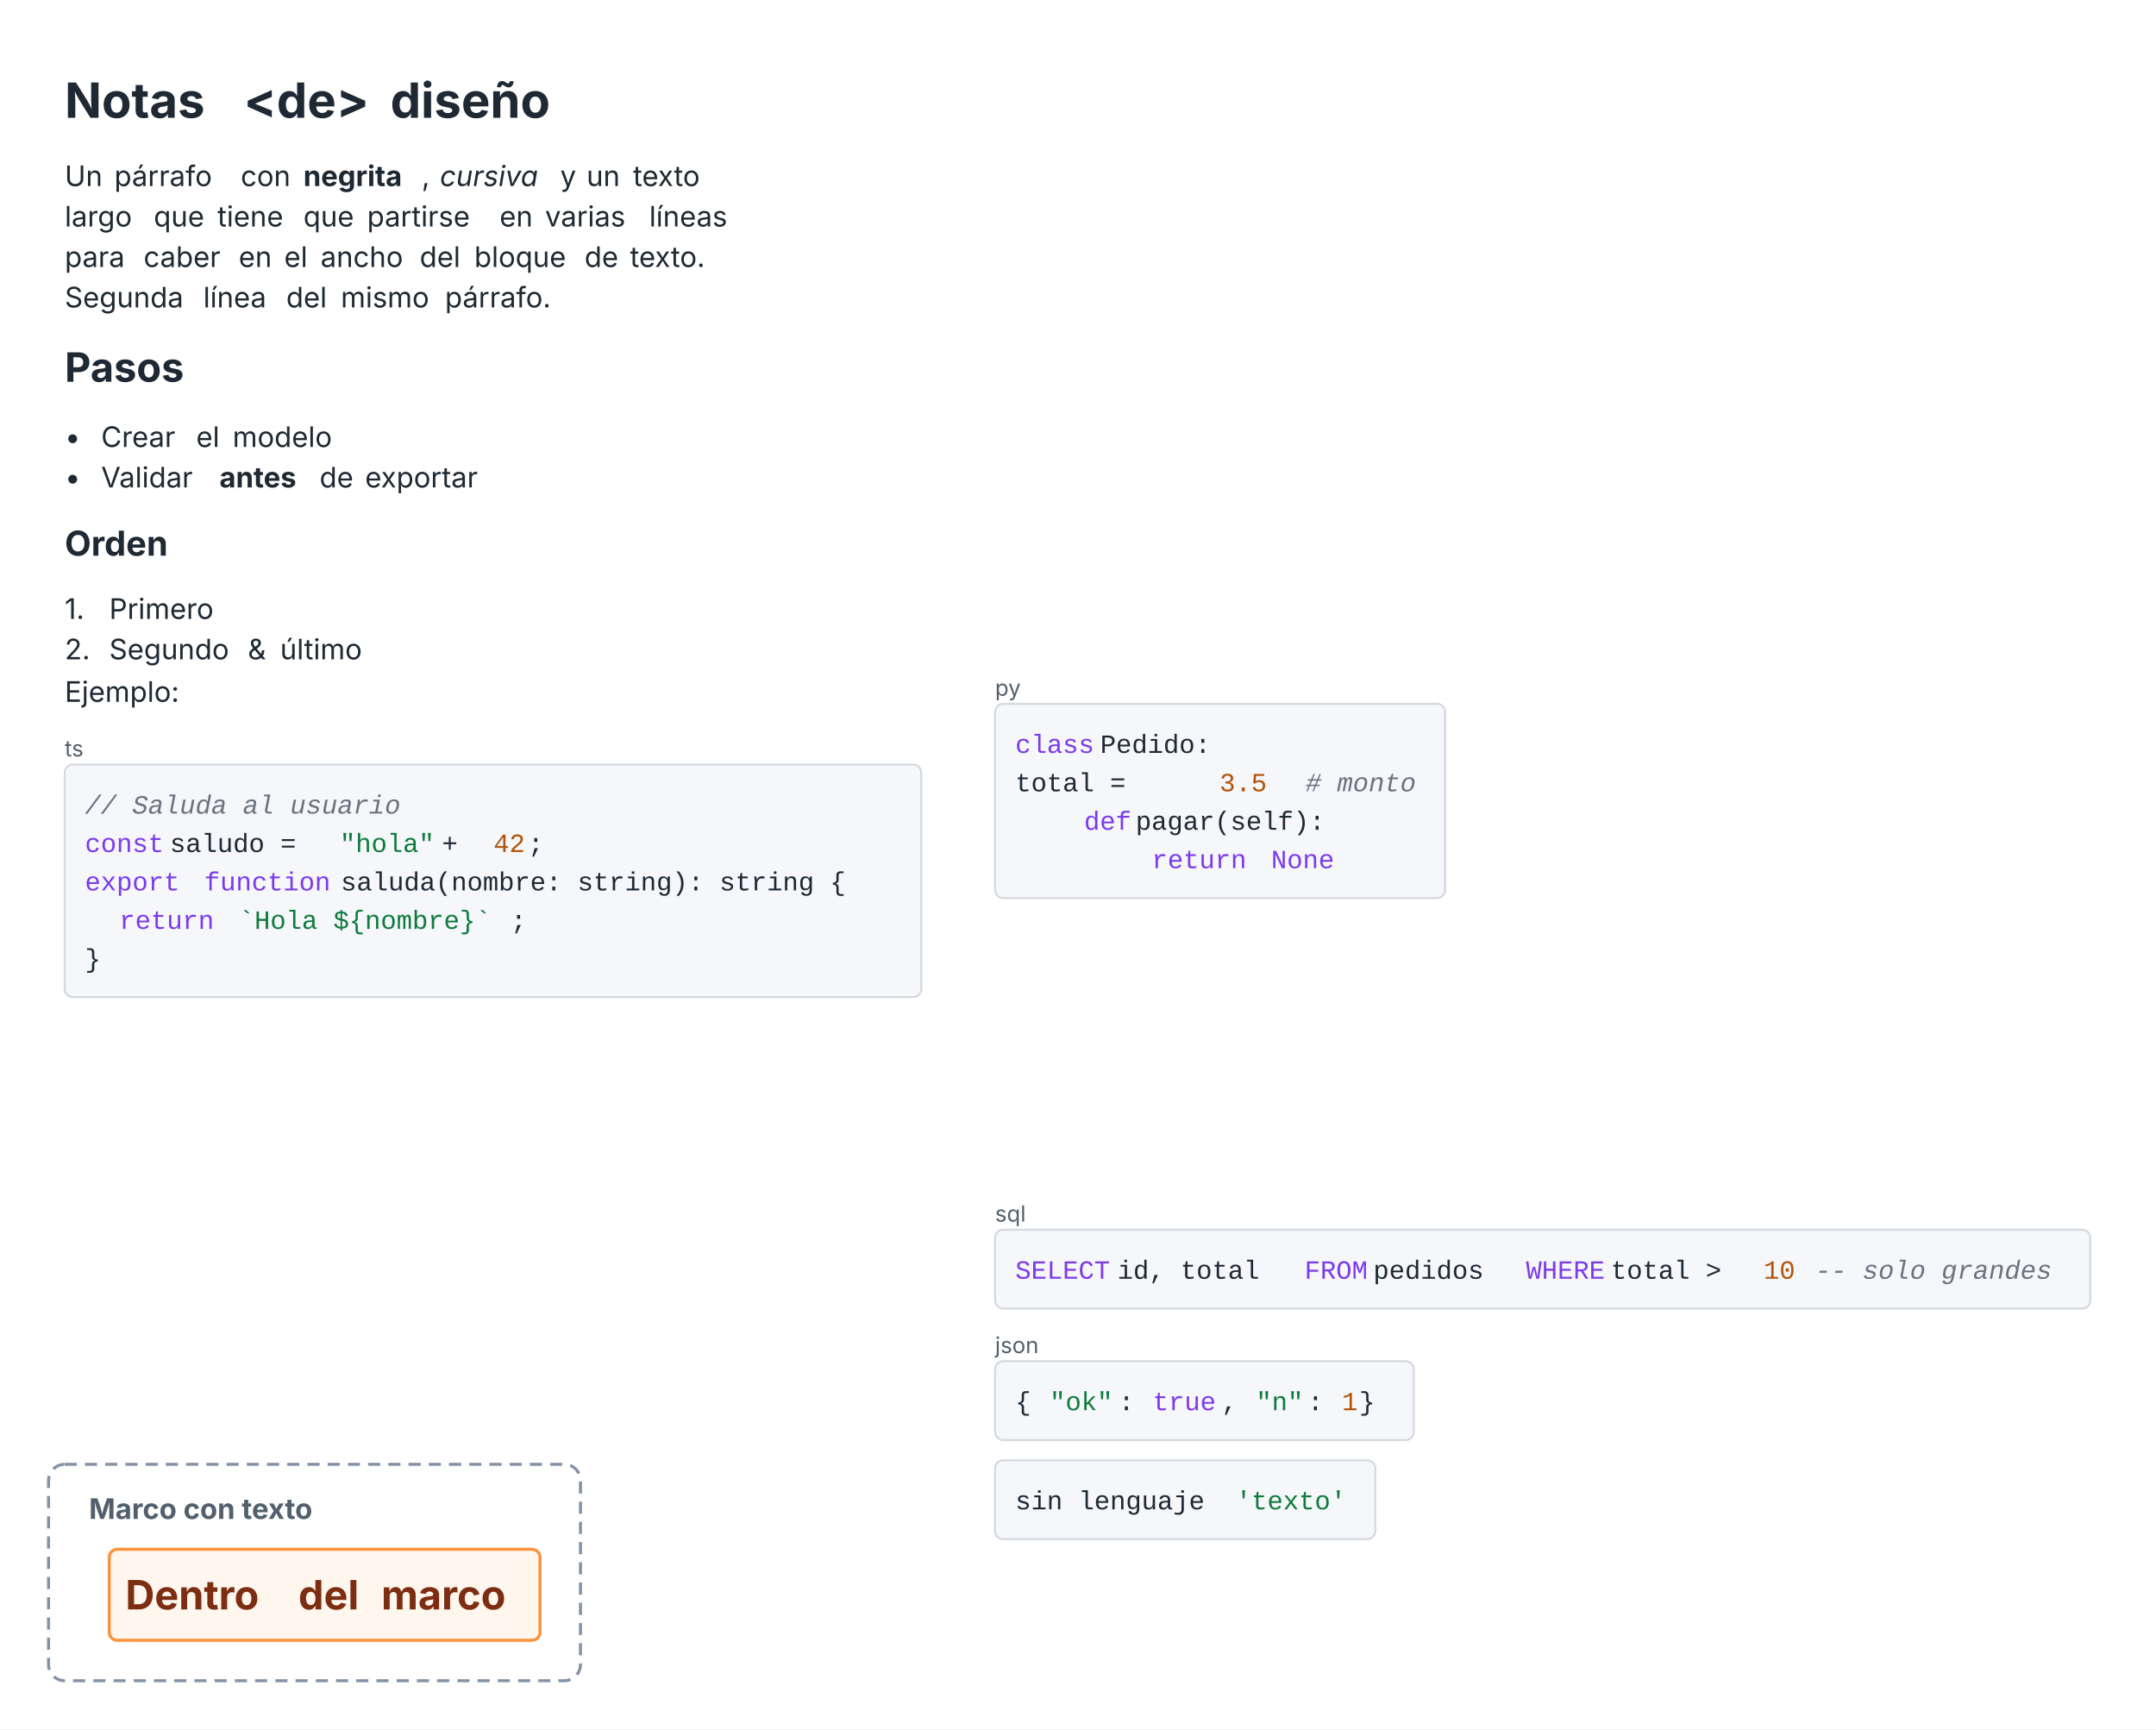
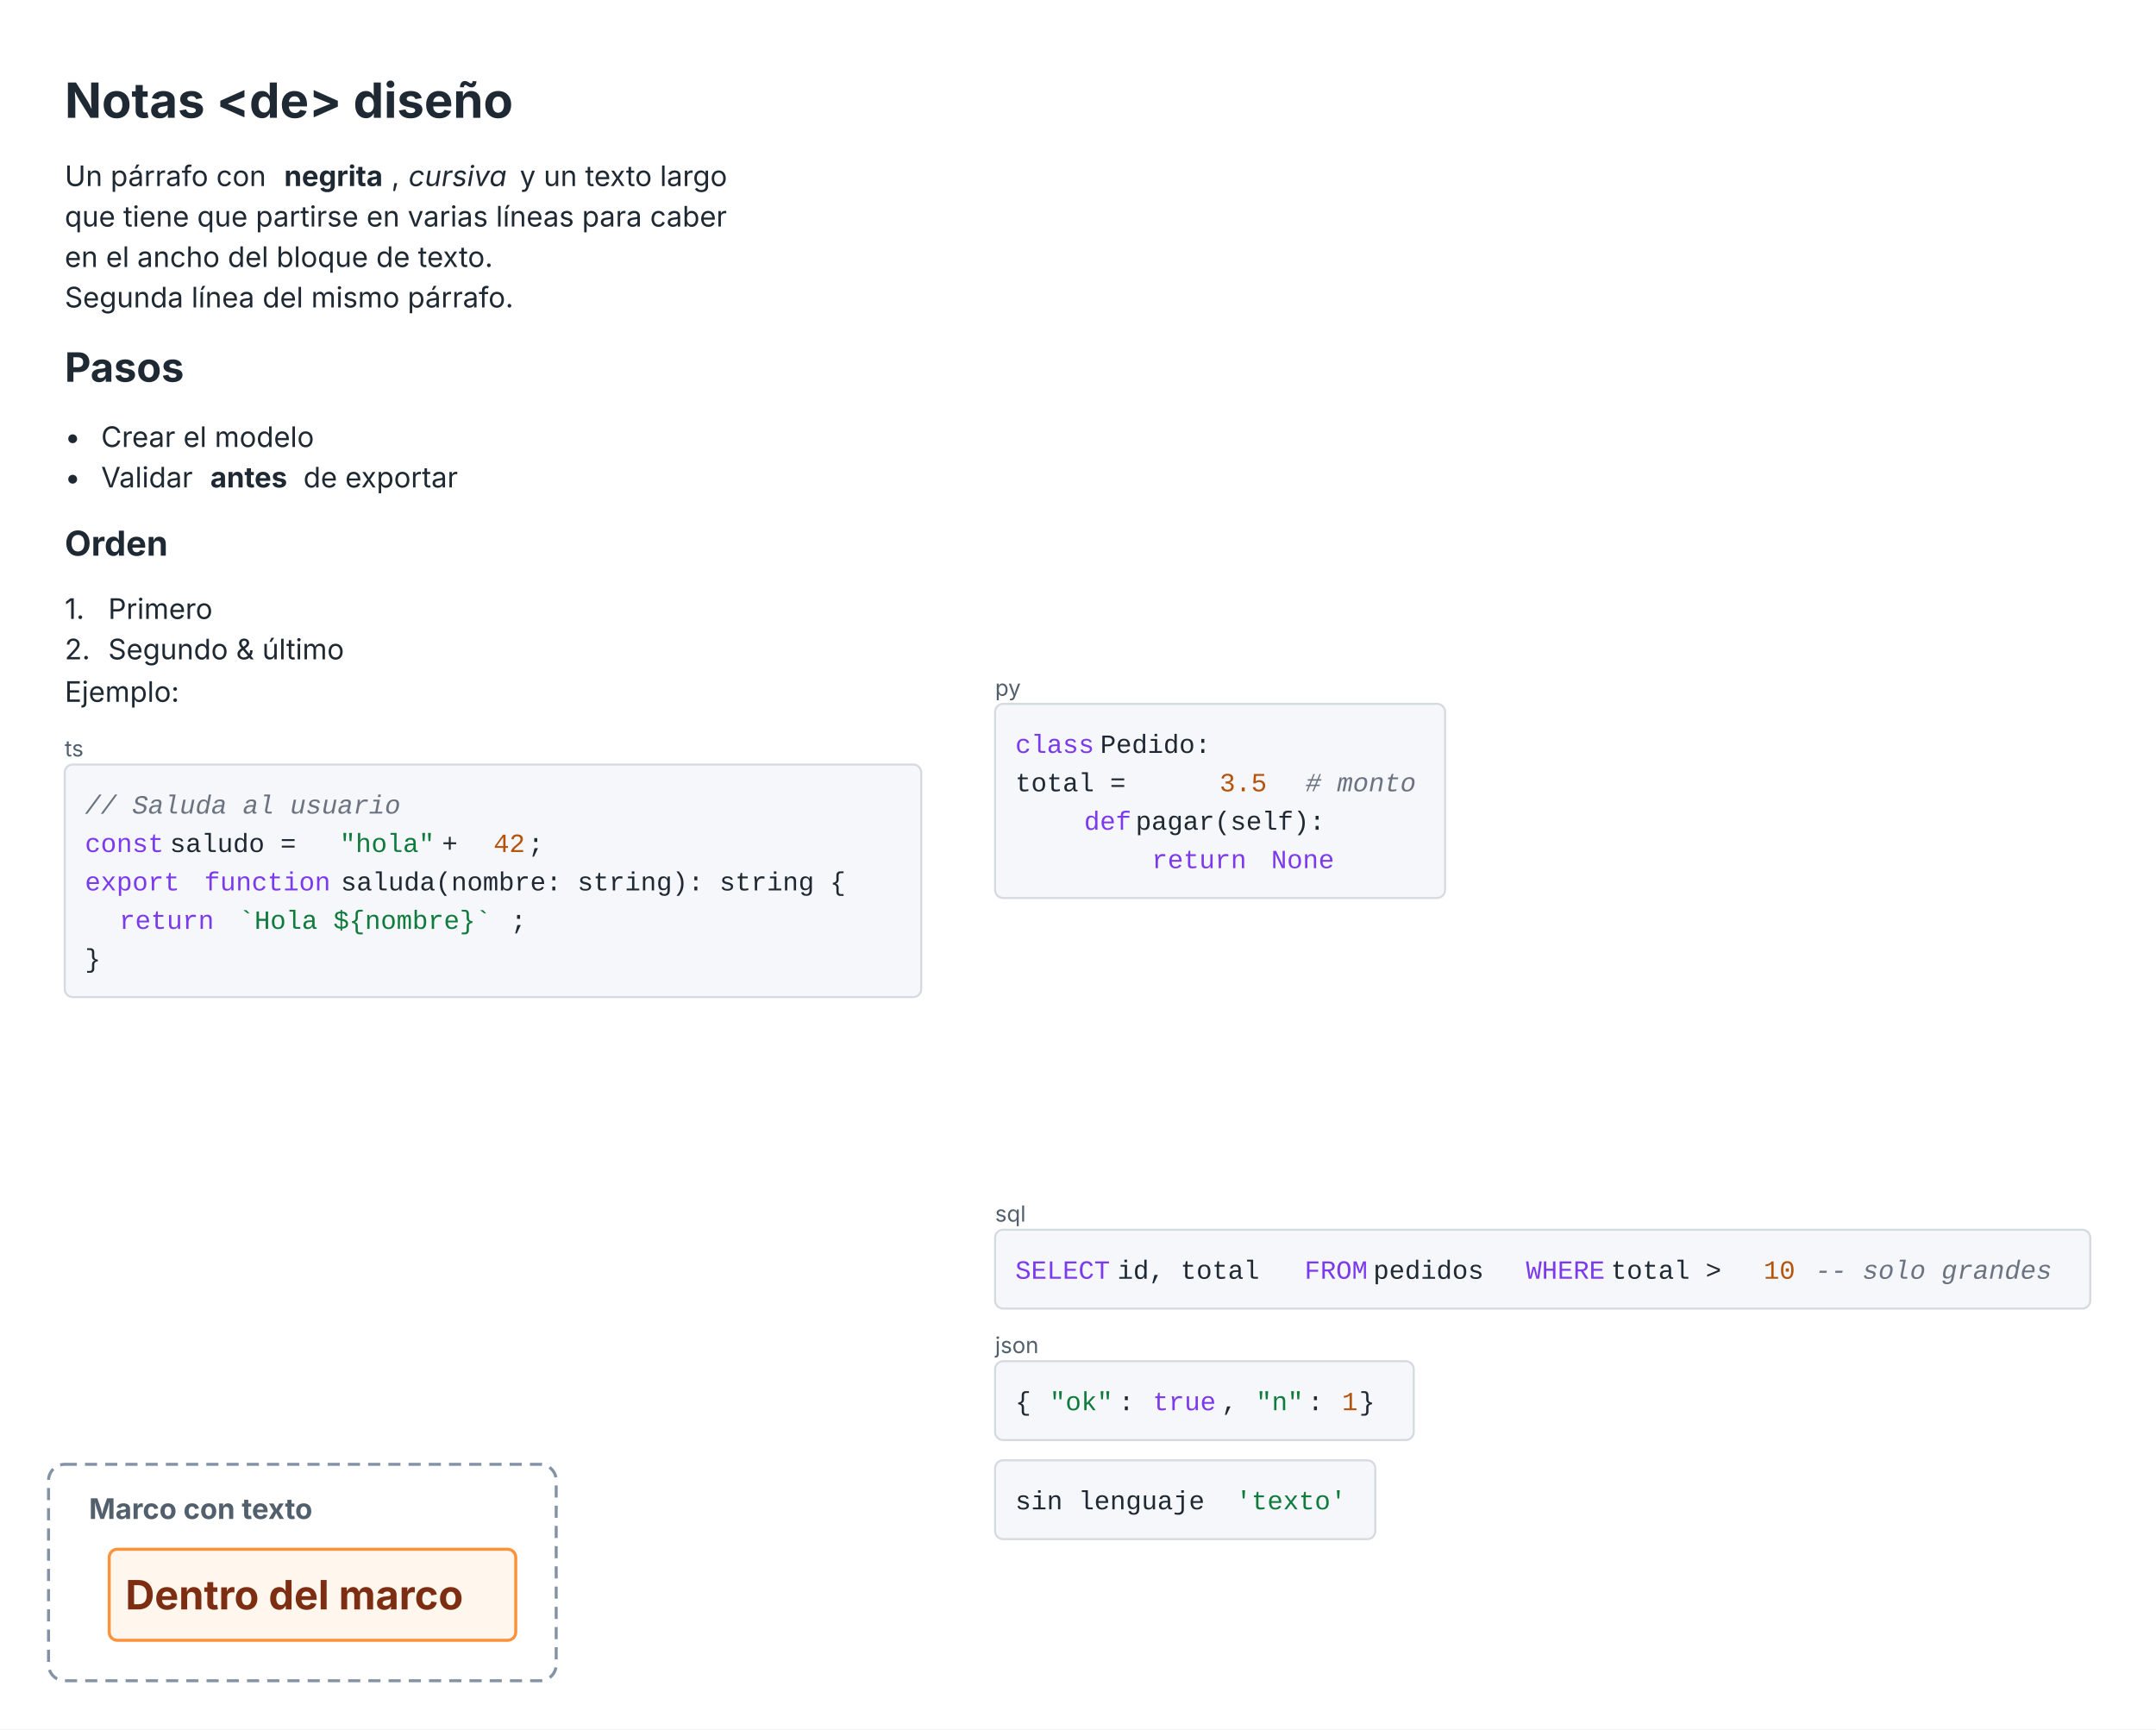
<svg xmlns="http://www.w3.org/2000/svg" width="1066" height="855" viewBox="36 36 1066 855">
  <rect x="36" y="36" width="1066" height="855" fill="#ffffff" />
  <g font-family="Inter, 'Helvetica Neue', Arial, sans-serif">
    <g data-id="marco" transform="translate(60 760)">
-       <rect x="0" y="0" width="263" height="107" rx="8" fill="none" stroke="#8492a6" stroke-width="1.5" stroke-dasharray="6 4" />
+       <rect x="0" y="0" width="251" height="107" rx="8" fill="none" stroke="#8492a6" stroke-width="1.5" stroke-dasharray="6 4" />
      <text x="20" y="27" font-size="14" fill="#52606d" font-weight="bold">Marco con texto</text>
    </g>
    <g data-id="codigo" transform="translate(60 360)">
      <rect x="8" y="54" width="423.5" height="115" rx="4" fill="#f5f7fa" stroke="#d5d9e0" stroke-width="1" />
-       <text x="8" y="23" font-size="14" fill="#1f2933">Ejemplo:</text>
-       <text x="8" y="50" font-size="11" fill="#52606d">ts</text>
-       <text x="18" y="78.25" font-size="13" fill="#6b7280" font-family="'JetBrains Mono', Consolas, 'Courier New', monospace" font-style="italic">// Saluda al usuario</text>
-       <text x="18" y="97.25" font-size="13" fill="#7c3aed" font-family="'JetBrains Mono', Consolas, 'Courier New', monospace">const</text>
-       <text x="60" y="97.25" font-size="13" fill="#1f2933" font-family="'JetBrains Mono', Consolas, 'Courier New', monospace"> saludo = </text>
-       <text x="144" y="97.25" font-size="13" fill="#0f7b3c" font-family="'JetBrains Mono', Consolas, 'Courier New', monospace">"hola"</text>
-       <text x="194.5" y="97.25" font-size="13" fill="#1f2933" font-family="'JetBrains Mono', Consolas, 'Courier New', monospace"> + </text>
-       <text x="220" y="97.25" font-size="13" fill="#b45309" font-family="'JetBrains Mono', Consolas, 'Courier New', monospace">42</text>
-       <text x="237" y="97.25" font-size="13" fill="#1f2933" font-family="'JetBrains Mono', Consolas, 'Courier New', monospace">;</text>
-       <text x="18" y="116.25" font-size="13" fill="#7c3aed" font-family="'JetBrains Mono', Consolas, 'Courier New', monospace">export</text>
-       <text x="68.5" y="116.25" font-size="13" fill="#1f2933" font-family="'JetBrains Mono', Consolas, 'Courier New', monospace"> </text>
-       <text x="77" y="116.25" font-size="13" fill="#7c3aed" font-family="'JetBrains Mono', Consolas, 'Courier New', monospace">function</text>
-       <text x="144.5" y="116.25" font-size="13" fill="#1f2933" font-family="'JetBrains Mono', Consolas, 'Courier New', monospace"> saluda(nombre: string): string {</text>
-       <text x="18" y="135.25" font-size="13" fill="#1f2933" font-family="'JetBrains Mono', Consolas, 'Courier New', monospace">  </text>
-       <text x="35" y="135.25" font-size="13" fill="#7c3aed" font-family="'JetBrains Mono', Consolas, 'Courier New', monospace">return</text>
-       <text x="85.5" y="135.25" font-size="13" fill="#1f2933" font-family="'JetBrains Mono', Consolas, 'Courier New', monospace"> </text>
-       <text x="94" y="135.25" font-size="13" fill="#0f7b3c" font-family="'JetBrains Mono', Consolas, 'Courier New', monospace">`Hola ${nombre}`</text>
-       <text x="228.5" y="135.25" font-size="13" fill="#1f2933" font-family="'JetBrains Mono', Consolas, 'Courier New', monospace">;</text>
-       <text x="18" y="154.25" font-size="13" fill="#1f2933" font-family="'JetBrains Mono', Consolas, 'Courier New', monospace">}</text>
+       <text x="8" y="23" font-size="14" fill="#1f2933" textLength="59.5" lengthAdjust="spacing">Ejemplo:</text>
+       <text x="8" y="50" font-size="11" fill="#52606d" textLength="10.5" lengthAdjust="spacing">ts</text>
+       <text x="18" y="78.25" font-size="13" fill="#6b7280" font-family="'JetBrains Mono', Consolas, 'Courier New', monospace" font-style="italic" textLength="168" lengthAdjust="spacing">// Saluda al usuario</text>
+       <text x="18" y="97.25" font-size="13" fill="#7c3aed" font-family="'JetBrains Mono', Consolas, 'Courier New', monospace" textLength="42" lengthAdjust="spacing">const</text>
+       <text x="60" y="97.25" font-size="13" fill="#1f2933" font-family="'JetBrains Mono', Consolas, 'Courier New', monospace" textLength="84" lengthAdjust="spacing"> saludo = </text>
+       <text x="144" y="97.25" font-size="13" fill="#0f7b3c" font-family="'JetBrains Mono', Consolas, 'Courier New', monospace" textLength="50.5" lengthAdjust="spacing">"hola"</text>
+       <text x="194.5" y="97.25" font-size="13" fill="#1f2933" font-family="'JetBrains Mono', Consolas, 'Courier New', monospace" textLength="25.5" lengthAdjust="spacing"> + </text>
+       <text x="220" y="97.25" font-size="13" fill="#b45309" font-family="'JetBrains Mono', Consolas, 'Courier New', monospace" textLength="17" lengthAdjust="spacing">42</text>
+       <text x="237" y="97.25" font-size="13" fill="#1f2933" font-family="'JetBrains Mono', Consolas, 'Courier New', monospace" textLength="8.5" lengthAdjust="spacing">;</text>
+       <text x="18" y="116.25" font-size="13" fill="#7c3aed" font-family="'JetBrains Mono', Consolas, 'Courier New', monospace" textLength="50.5" lengthAdjust="spacing">export</text>
+       <text x="68.5" y="116.25" font-size="13" fill="#1f2933" font-family="'JetBrains Mono', Consolas, 'Courier New', monospace" textLength="8.5" lengthAdjust="spacing"> </text>
+       <text x="77" y="116.25" font-size="13" fill="#7c3aed" font-family="'JetBrains Mono', Consolas, 'Courier New', monospace" textLength="67.5" lengthAdjust="spacing">function</text>
+       <text x="144.5" y="116.25" font-size="13" fill="#1f2933" font-family="'JetBrains Mono', Consolas, 'Courier New', monospace" textLength="277" lengthAdjust="spacing"> saluda(nombre: string): string {</text>
+       <text x="18" y="135.25" font-size="13" fill="#1f2933" font-family="'JetBrains Mono', Consolas, 'Courier New', monospace" textLength="17" lengthAdjust="spacing">  </text>
+       <text x="35" y="135.25" font-size="13" fill="#7c3aed" font-family="'JetBrains Mono', Consolas, 'Courier New', monospace" textLength="50.5" lengthAdjust="spacing">return</text>
+       <text x="85.5" y="135.25" font-size="13" fill="#1f2933" font-family="'JetBrains Mono', Consolas, 'Courier New', monospace" textLength="8.5" lengthAdjust="spacing"> </text>
+       <text x="94" y="135.25" font-size="13" fill="#0f7b3c" font-family="'JetBrains Mono', Consolas, 'Courier New', monospace" textLength="134.5" lengthAdjust="spacing">`Hola ${nombre}`</text>
+       <text x="228.5" y="135.25" font-size="13" fill="#1f2933" font-family="'JetBrains Mono', Consolas, 'Courier New', monospace" textLength="8.5" lengthAdjust="spacing">;</text>
+       <text x="18" y="154.25" font-size="13" fill="#1f2933" font-family="'JetBrains Mono', Consolas, 'Courier New', monospace" textLength="8.5" lengthAdjust="spacing">}</text>
    </g>
    <g data-id="notas" transform="translate(60 60)">
-       <text x="8" y="34.25" font-size="24" fill="#1f2933" font-weight="bold">Notas</text>
-       <text x="96.5" y="34.25" font-size="24" fill="#1f2933" font-weight="bold">&lt;de&gt;</text>
-       <text x="169" y="34.25" font-size="24" fill="#1f2933" font-weight="bold">diseño</text>
-       <text x="8" y="68" font-size="14" fill="#1f2933">Un</text>
-       <text x="32.5" y="68" font-size="14" fill="#1f2933">párrafo</text>
-       <text x="95" y="68" font-size="14" fill="#1f2933">con</text>
-       <text x="126" y="68" font-size="14" fill="#1f2933" font-weight="bold">negrita</text>
-       <text x="184.5" y="68" font-size="14" fill="#1f2933">,</text>
-       <text x="193.5" y="68" font-size="14" fill="#1f2933" font-style="italic">cursiva</text>
-       <text x="253" y="68" font-size="14" fill="#1f2933">y</text>
-       <text x="266" y="68" font-size="14" fill="#1f2933">un</text>
-       <text x="289" y="68" font-size="14" fill="#1f2933">texto</text>
-       <text x="8" y="88" font-size="14" fill="#1f2933">largo</text>
-       <text x="52" y="88" font-size="14" fill="#1f2933">que</text>
-       <text x="83.5" y="88" font-size="14" fill="#1f2933">tiene</text>
-       <text x="126" y="88" font-size="14" fill="#1f2933">que</text>
-       <text x="157.5" y="88" font-size="14" fill="#1f2933">partirse</text>
-       <text x="223" y="88" font-size="14" fill="#1f2933">en</text>
-       <text x="245.5" y="88" font-size="14" fill="#1f2933">varias</text>
-       <text x="297" y="88" font-size="14" fill="#1f2933">líneas</text>
-       <text x="8" y="108" font-size="14" fill="#1f2933">para</text>
-       <text x="47" y="108" font-size="14" fill="#1f2933">caber</text>
-       <text x="94" y="108" font-size="14" fill="#1f2933">en</text>
-       <text x="116.5" y="108" font-size="14" fill="#1f2933">el</text>
-       <text x="134.5" y="108" font-size="14" fill="#1f2933">ancho</text>
-       <text x="183.5" y="108" font-size="14" fill="#1f2933">del</text>
-       <text x="210.5" y="108" font-size="14" fill="#1f2933">bloque</text>
-       <text x="265" y="108" font-size="14" fill="#1f2933">de</text>
-       <text x="287.5" y="108" font-size="14" fill="#1f2933">texto.</text>
-       <text x="8" y="128" font-size="14" fill="#1f2933">Segunda</text>
-       <text x="76.5" y="128" font-size="14" fill="#1f2933">línea</text>
-       <text x="117.5" y="128" font-size="14" fill="#1f2933">del</text>
-       <text x="144.5" y="128" font-size="14" fill="#1f2933">mismo</text>
-       <text x="196" y="128" font-size="14" fill="#1f2933">párrafo.</text>
-       <text x="8" y="164.75" font-size="20" fill="#1f2933" font-weight="bold">Pasos</text>
-       <text x="8" y="197" font-size="14" fill="#1f2933">•</text>
-       <text x="26" y="197" font-size="14" fill="#1f2933">Crear</text>
-       <text x="73" y="197" font-size="14" fill="#1f2933">el</text>
-       <text x="91" y="197" font-size="14" fill="#1f2933">modelo</text>
-       <text x="8" y="217" font-size="14" fill="#1f2933">•</text>
-       <text x="26" y="217" font-size="14" fill="#1f2933">Validar</text>
-       <text x="84.5" y="217" font-size="14" fill="#1f2933" font-weight="bold">antes</text>
-       <text x="134" y="217" font-size="14" fill="#1f2933">de</text>
-       <text x="156.5" y="217" font-size="14" fill="#1f2933">exportar</text>
-       <text x="8" y="250.75" font-size="17" fill="#1f2933" font-weight="bold">Orden</text>
-       <text x="8" y="282" font-size="14" fill="#1f2933">1.</text>
-       <text x="30" y="282" font-size="14" fill="#1f2933">Primero</text>
-       <text x="8" y="302" font-size="14" fill="#1f2933">2.</text>
-       <text x="30" y="302" font-size="14" fill="#1f2933">Segundo</text>
-       <text x="98.5" y="302" font-size="14" fill="#1f2933">&amp;</text>
-       <text x="114.5" y="302" font-size="14" fill="#1f2933">último</text>
+       <text x="8" y="34.25" font-size="24" fill="#1f2933" font-weight="bold" textLength="240.5" lengthAdjust="spacing">Notas &lt;de&gt; diseño</text>
+       <text x="8" y="68" font-size="14" fill="#1f2933" textLength="104" lengthAdjust="spacing">Un párrafo con</text>
+       <text x="116.5" y="68" font-size="14" fill="#1f2933" font-weight="bold" textLength="53" lengthAdjust="spacing">negrita</text>
+       <text x="169.5" y="68" font-size="14" fill="#1f2933" textLength="4" lengthAdjust="spacing">,</text>
+       <text x="178" y="68" font-size="14" fill="#1f2933" font-style="italic" textLength="50.5" lengthAdjust="spacing">cursiva</text>
+       <text x="233" y="68" font-size="14" fill="#1f2933" textLength="109" lengthAdjust="spacing">y un texto largo</text>
+       <text x="8" y="88" font-size="14" fill="#1f2933" textLength="344" lengthAdjust="spacing">que tiene que partirse en varias líneas para caber</text>
+       <text x="8" y="108" font-size="14" fill="#1f2933" textLength="222.5" lengthAdjust="spacing">en el ancho del bloque de texto.</text>
+       <text x="8" y="128" font-size="14" fill="#1f2933" textLength="233" lengthAdjust="spacing">Segunda línea del mismo párrafo.</text>
+       <text x="8" y="164.75" font-size="20" fill="#1f2933" font-weight="bold" textLength="64.5" lengthAdjust="spacing">Pasos</text>
+       <text x="8" y="197" font-size="14" fill="#1f2933" textLength="9.5" lengthAdjust="spacing">•</text>
+       <text x="26" y="197" font-size="14" fill="#1f2933" textLength="111" lengthAdjust="spacing">Crear el modelo</text>
+       <text x="8" y="217" font-size="14" fill="#1f2933" textLength="9.5" lengthAdjust="spacing">•</text>
+       <text x="26" y="217" font-size="14" fill="#1f2933" textLength="49.5" lengthAdjust="spacing">Validar</text>
+       <text x="80" y="217" font-size="14" fill="#1f2933" font-weight="bold" textLength="41.5" lengthAdjust="spacing">antes</text>
+       <text x="126" y="217" font-size="14" fill="#1f2933" textLength="80.5" lengthAdjust="spacing">de exportar</text>
+       <text x="8" y="250.75" font-size="17" fill="#1f2933" font-weight="bold" textLength="56" lengthAdjust="spacing">Orden</text>
+       <text x="8" y="282" font-size="14" fill="#1f2933" textLength="13.5" lengthAdjust="spacing">1.</text>
+       <text x="29.5" y="282" font-size="14" fill="#1f2933" textLength="55" lengthAdjust="spacing">Primero</text>
+       <text x="8" y="302" font-size="14" fill="#1f2933" textLength="13.5" lengthAdjust="spacing">2.</text>
+       <text x="29.5" y="302" font-size="14" fill="#1f2933" textLength="124" lengthAdjust="spacing">Segundo &amp; último</text>
    </g>
    <g data-id="python" transform="translate(520 360)">
      <rect x="8" y="24" width="222.5" height="96" rx="4" fill="#f5f7fa" stroke="#d5d9e0" stroke-width="1" />
-       <text x="8" y="20" font-size="11" fill="#52606d">py</text>
-       <text x="18" y="48.25" font-size="13" fill="#7c3aed" font-family="'JetBrains Mono', Consolas, 'Courier New', monospace">class</text>
-       <text x="60" y="48.25" font-size="13" fill="#1f2933" font-family="'JetBrains Mono', Consolas, 'Courier New', monospace"> Pedido:</text>
-       <text x="18" y="67.25" font-size="13" fill="#1f2933" font-family="'JetBrains Mono', Consolas, 'Courier New', monospace">    total = </text>
-       <text x="119" y="67.25" font-size="13" fill="#b45309" font-family="'JetBrains Mono', Consolas, 'Courier New', monospace">3.5</text>
-       <text x="144.5" y="67.25" font-size="13" fill="#1f2933" font-family="'JetBrains Mono', Consolas, 'Courier New', monospace">  </text>
-       <text x="161.5" y="67.25" font-size="13" fill="#6b7280" font-family="'JetBrains Mono', Consolas, 'Courier New', monospace" font-style="italic"># monto</text>
-       <text x="18" y="86.25" font-size="13" fill="#1f2933" font-family="'JetBrains Mono', Consolas, 'Courier New', monospace">    </text>
-       <text x="52" y="86.25" font-size="13" fill="#7c3aed" font-family="'JetBrains Mono', Consolas, 'Courier New', monospace">def</text>
-       <text x="77.5" y="86.25" font-size="13" fill="#1f2933" font-family="'JetBrains Mono', Consolas, 'Courier New', monospace"> pagar(self):</text>
-       <text x="18" y="105.25" font-size="13" fill="#1f2933" font-family="'JetBrains Mono', Consolas, 'Courier New', monospace">        </text>
-       <text x="85.5" y="105.25" font-size="13" fill="#7c3aed" font-family="'JetBrains Mono', Consolas, 'Courier New', monospace">return</text>
-       <text x="136" y="105.25" font-size="13" fill="#1f2933" font-family="'JetBrains Mono', Consolas, 'Courier New', monospace"> </text>
-       <text x="144.5" y="105.25" font-size="13" fill="#7c3aed" font-family="'JetBrains Mono', Consolas, 'Courier New', monospace">None</text>
+       <text x="8" y="20" font-size="11" fill="#52606d" textLength="13.5" lengthAdjust="spacing">py</text>
+       <text x="18" y="48.25" font-size="13" fill="#7c3aed" font-family="'JetBrains Mono', Consolas, 'Courier New', monospace" textLength="42" lengthAdjust="spacing">class</text>
+       <text x="60" y="48.25" font-size="13" fill="#1f2933" font-family="'JetBrains Mono', Consolas, 'Courier New', monospace" textLength="67.5" lengthAdjust="spacing"> Pedido:</text>
+       <text x="18" y="67.25" font-size="13" fill="#1f2933" font-family="'JetBrains Mono', Consolas, 'Courier New', monospace" textLength="101" lengthAdjust="spacing">    total = </text>
+       <text x="119" y="67.25" font-size="13" fill="#b45309" font-family="'JetBrains Mono', Consolas, 'Courier New', monospace" textLength="25.5" lengthAdjust="spacing">3.5</text>
+       <text x="144.5" y="67.25" font-size="13" fill="#1f2933" font-family="'JetBrains Mono', Consolas, 'Courier New', monospace" textLength="17" lengthAdjust="spacing">  </text>
+       <text x="161.5" y="67.25" font-size="13" fill="#6b7280" font-family="'JetBrains Mono', Consolas, 'Courier New', monospace" font-style="italic" textLength="59" lengthAdjust="spacing"># monto</text>
+       <text x="18" y="86.25" font-size="13" fill="#1f2933" font-family="'JetBrains Mono', Consolas, 'Courier New', monospace" textLength="34" lengthAdjust="spacing">    </text>
+       <text x="52" y="86.25" font-size="13" fill="#7c3aed" font-family="'JetBrains Mono', Consolas, 'Courier New', monospace" textLength="25.5" lengthAdjust="spacing">def</text>
+       <text x="77.5" y="86.25" font-size="13" fill="#1f2933" font-family="'JetBrains Mono', Consolas, 'Courier New', monospace" textLength="109" lengthAdjust="spacing"> pagar(self):</text>
+       <text x="18" y="105.25" font-size="13" fill="#1f2933" font-family="'JetBrains Mono', Consolas, 'Courier New', monospace" textLength="67.5" lengthAdjust="spacing">        </text>
+       <text x="85.5" y="105.25" font-size="13" fill="#7c3aed" font-family="'JetBrains Mono', Consolas, 'Courier New', monospace" textLength="50.5" lengthAdjust="spacing">return</text>
+       <text x="136" y="105.25" font-size="13" fill="#1f2933" font-family="'JetBrains Mono', Consolas, 'Courier New', monospace" textLength="8.5" lengthAdjust="spacing"> </text>
+       <text x="144.5" y="105.25" font-size="13" fill="#7c3aed" font-family="'JetBrains Mono', Consolas, 'Courier New', monospace" textLength="34" lengthAdjust="spacing">None</text>
    </g>
    <g data-id="sql" transform="translate(520 620)">
      <rect x="8" y="24" width="541.5" height="39" rx="4" fill="#f5f7fa" stroke="#d5d9e0" stroke-width="1" />
      <rect x="8" y="89" width="207" height="39" rx="4" fill="#f5f7fa" stroke="#d5d9e0" stroke-width="1" />
      <rect x="8" y="138" width="188" height="39" rx="4" fill="#f5f7fa" stroke="#d5d9e0" stroke-width="1" />
-       <text x="8" y="20" font-size="11" fill="#52606d">sql</text>
-       <text x="18" y="48.25" font-size="13" fill="#7c3aed" font-family="'JetBrains Mono', Consolas, 'Courier New', monospace">SELECT</text>
-       <text x="68.5" y="48.25" font-size="13" fill="#1f2933" font-family="'JetBrains Mono', Consolas, 'Courier New', monospace"> id, total </text>
-       <text x="161" y="48.25" font-size="13" fill="#7c3aed" font-family="'JetBrains Mono', Consolas, 'Courier New', monospace">FROM</text>
-       <text x="195" y="48.25" font-size="13" fill="#1f2933" font-family="'JetBrains Mono', Consolas, 'Courier New', monospace"> pedidos </text>
-       <text x="270.5" y="48.25" font-size="13" fill="#7c3aed" font-family="'JetBrains Mono', Consolas, 'Courier New', monospace">WHERE</text>
-       <text x="312.5" y="48.25" font-size="13" fill="#1f2933" font-family="'JetBrains Mono', Consolas, 'Courier New', monospace"> total &gt; </text>
-       <text x="388" y="48.25" font-size="13" fill="#b45309" font-family="'JetBrains Mono', Consolas, 'Courier New', monospace">10</text>
-       <text x="405" y="48.25" font-size="13" fill="#1f2933" font-family="'JetBrains Mono', Consolas, 'Courier New', monospace"> </text>
-       <text x="413.5" y="48.25" font-size="13" fill="#6b7280" font-family="'JetBrains Mono', Consolas, 'Courier New', monospace" font-style="italic">-- solo grandes</text>
-       <text x="8" y="85" font-size="11" fill="#52606d">json</text>
-       <text x="18" y="113.25" font-size="13" fill="#1f2933" font-family="'JetBrains Mono', Consolas, 'Courier New', monospace">{ </text>
-       <text x="35" y="113.25" font-size="13" fill="#0f7b3c" font-family="'JetBrains Mono', Consolas, 'Courier New', monospace">"ok"</text>
-       <text x="69" y="113.25" font-size="13" fill="#1f2933" font-family="'JetBrains Mono', Consolas, 'Courier New', monospace">: </text>
-       <text x="86" y="113.25" font-size="13" fill="#7c3aed" font-family="'JetBrains Mono', Consolas, 'Courier New', monospace">true</text>
-       <text x="120" y="113.25" font-size="13" fill="#1f2933" font-family="'JetBrains Mono', Consolas, 'Courier New', monospace">, </text>
-       <text x="137" y="113.25" font-size="13" fill="#0f7b3c" font-family="'JetBrains Mono', Consolas, 'Courier New', monospace">"n"</text>
-       <text x="162.5" y="113.25" font-size="13" fill="#1f2933" font-family="'JetBrains Mono', Consolas, 'Courier New', monospace">: </text>
-       <text x="179.5" y="113.25" font-size="13" fill="#b45309" font-family="'JetBrains Mono', Consolas, 'Courier New', monospace">1</text>
-       <text x="188" y="113.25" font-size="13" fill="#1f2933" font-family="'JetBrains Mono', Consolas, 'Courier New', monospace"> }</text>
-       <text x="18" y="162.25" font-size="13" fill="#1f2933" font-family="'JetBrains Mono', Consolas, 'Courier New', monospace">sin lenguaje </text>
-       <text x="127" y="162.25" font-size="13" fill="#0f7b3c" font-family="'JetBrains Mono', Consolas, 'Courier New', monospace">'texto'</text>
+       <text x="8" y="20" font-size="11" fill="#52606d" textLength="16.5" lengthAdjust="spacing">sql</text>
+       <text x="18" y="48.25" font-size="13" fill="#7c3aed" font-family="'JetBrains Mono', Consolas, 'Courier New', monospace" textLength="50.5" lengthAdjust="spacing">SELECT</text>
+       <text x="68.5" y="48.25" font-size="13" fill="#1f2933" font-family="'JetBrains Mono', Consolas, 'Courier New', monospace" textLength="92.5" lengthAdjust="spacing"> id, total </text>
+       <text x="161" y="48.25" font-size="13" fill="#7c3aed" font-family="'JetBrains Mono', Consolas, 'Courier New', monospace" textLength="34" lengthAdjust="spacing">FROM</text>
+       <text x="195" y="48.25" font-size="13" fill="#1f2933" font-family="'JetBrains Mono', Consolas, 'Courier New', monospace" textLength="75.5" lengthAdjust="spacing"> pedidos </text>
+       <text x="270.5" y="48.25" font-size="13" fill="#7c3aed" font-family="'JetBrains Mono', Consolas, 'Courier New', monospace" textLength="42" lengthAdjust="spacing">WHERE</text>
+       <text x="312.5" y="48.25" font-size="13" fill="#1f2933" font-family="'JetBrains Mono', Consolas, 'Courier New', monospace" textLength="75.5" lengthAdjust="spacing"> total &gt; </text>
+       <text x="388" y="48.25" font-size="13" fill="#b45309" font-family="'JetBrains Mono', Consolas, 'Courier New', monospace" textLength="17" lengthAdjust="spacing">10</text>
+       <text x="405" y="48.25" font-size="13" fill="#1f2933" font-family="'JetBrains Mono', Consolas, 'Courier New', monospace" textLength="8.5" lengthAdjust="spacing"> </text>
+       <text x="413.5" y="48.25" font-size="13" fill="#6b7280" font-family="'JetBrains Mono', Consolas, 'Courier New', monospace" font-style="italic" textLength="126" lengthAdjust="spacing">-- solo grandes</text>
+       <text x="8" y="85" font-size="11" fill="#52606d" textLength="23" lengthAdjust="spacing">json</text>
+       <text x="18" y="113.25" font-size="13" fill="#1f2933" font-family="'JetBrains Mono', Consolas, 'Courier New', monospace" textLength="17" lengthAdjust="spacing">{ </text>
+       <text x="35" y="113.25" font-size="13" fill="#0f7b3c" font-family="'JetBrains Mono', Consolas, 'Courier New', monospace" textLength="34" lengthAdjust="spacing">"ok"</text>
+       <text x="69" y="113.25" font-size="13" fill="#1f2933" font-family="'JetBrains Mono', Consolas, 'Courier New', monospace" textLength="17" lengthAdjust="spacing">: </text>
+       <text x="86" y="113.25" font-size="13" fill="#7c3aed" font-family="'JetBrains Mono', Consolas, 'Courier New', monospace" textLength="34" lengthAdjust="spacing">true</text>
+       <text x="120" y="113.25" font-size="13" fill="#1f2933" font-family="'JetBrains Mono', Consolas, 'Courier New', monospace" textLength="17" lengthAdjust="spacing">, </text>
+       <text x="137" y="113.25" font-size="13" fill="#0f7b3c" font-family="'JetBrains Mono', Consolas, 'Courier New', monospace" textLength="25.5" lengthAdjust="spacing">"n"</text>
+       <text x="162.5" y="113.25" font-size="13" fill="#1f2933" font-family="'JetBrains Mono', Consolas, 'Courier New', monospace" textLength="17" lengthAdjust="spacing">: </text>
+       <text x="179.5" y="113.25" font-size="13" fill="#b45309" font-family="'JetBrains Mono', Consolas, 'Courier New', monospace" textLength="8.5" lengthAdjust="spacing">1</text>
+       <text x="188" y="113.25" font-size="13" fill="#1f2933" font-family="'JetBrains Mono', Consolas, 'Courier New', monospace" textLength="17" lengthAdjust="spacing"> }</text>
+       <text x="18" y="162.25" font-size="13" fill="#1f2933" font-family="'JetBrains Mono', Consolas, 'Courier New', monospace" textLength="109" lengthAdjust="spacing">sin lenguaje </text>
+       <text x="127" y="162.25" font-size="13" fill="#0f7b3c" font-family="'JetBrains Mono', Consolas, 'Courier New', monospace" textLength="59" lengthAdjust="spacing">'texto'</text>
    </g>
    <g data-id="dentro" transform="translate(90 802)">
-       <rect x="0" y="0" width="213" height="45" rx="4" fill="#fff7ed" stroke="#fb923c" stroke-width="1.5" />
-       <text x="8" y="29.75" font-size="20" fill="#7c2d12" font-weight="bold">Dentro</text>
-       <text x="93.5" y="29.75" font-size="20" fill="#7c2d12" font-weight="bold">del</text>
-       <text x="134.5" y="29.75" font-size="20" fill="#7c2d12" font-weight="bold">marco</text>
+       <rect x="0" y="0" width="201" height="45" rx="4" fill="#fff7ed" stroke="#fb923c" stroke-width="1.5" />
+       <text x="8" y="29.75" font-size="20" fill="#7c2d12" font-weight="bold" textLength="184.5" lengthAdjust="spacing">Dentro del marco</text>
    </g>
  </g>
</svg>
